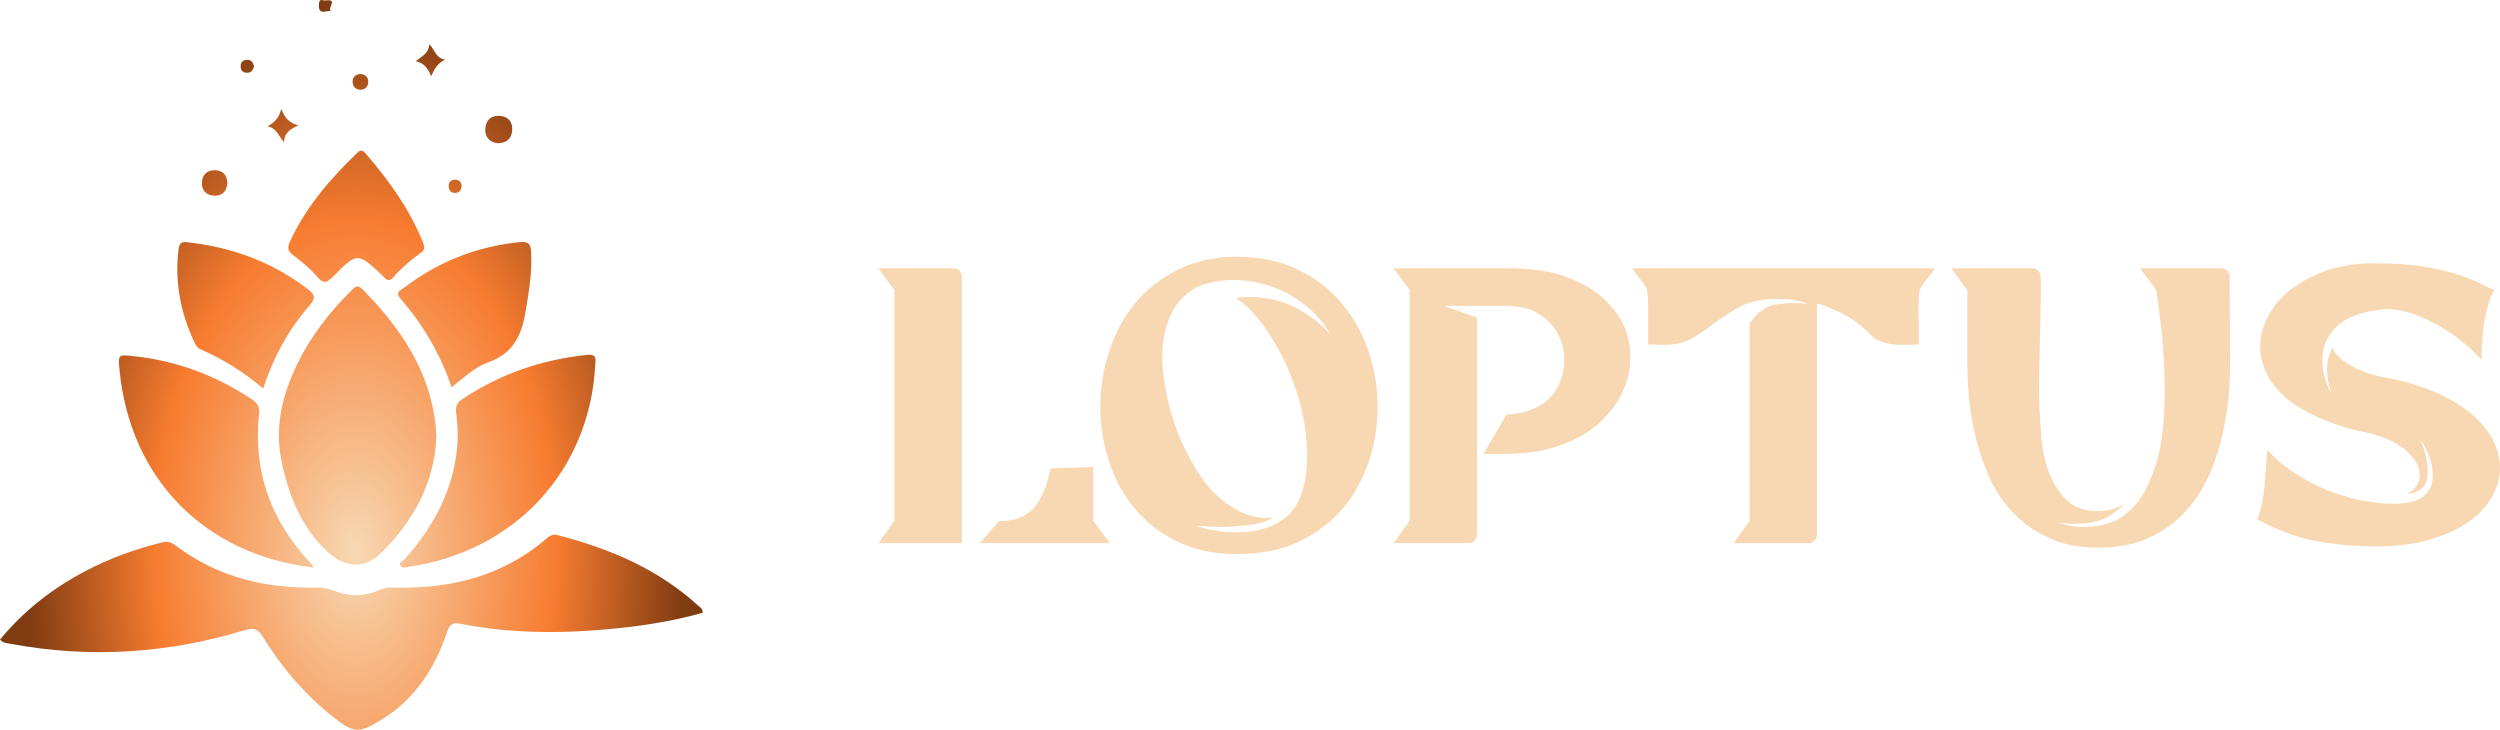
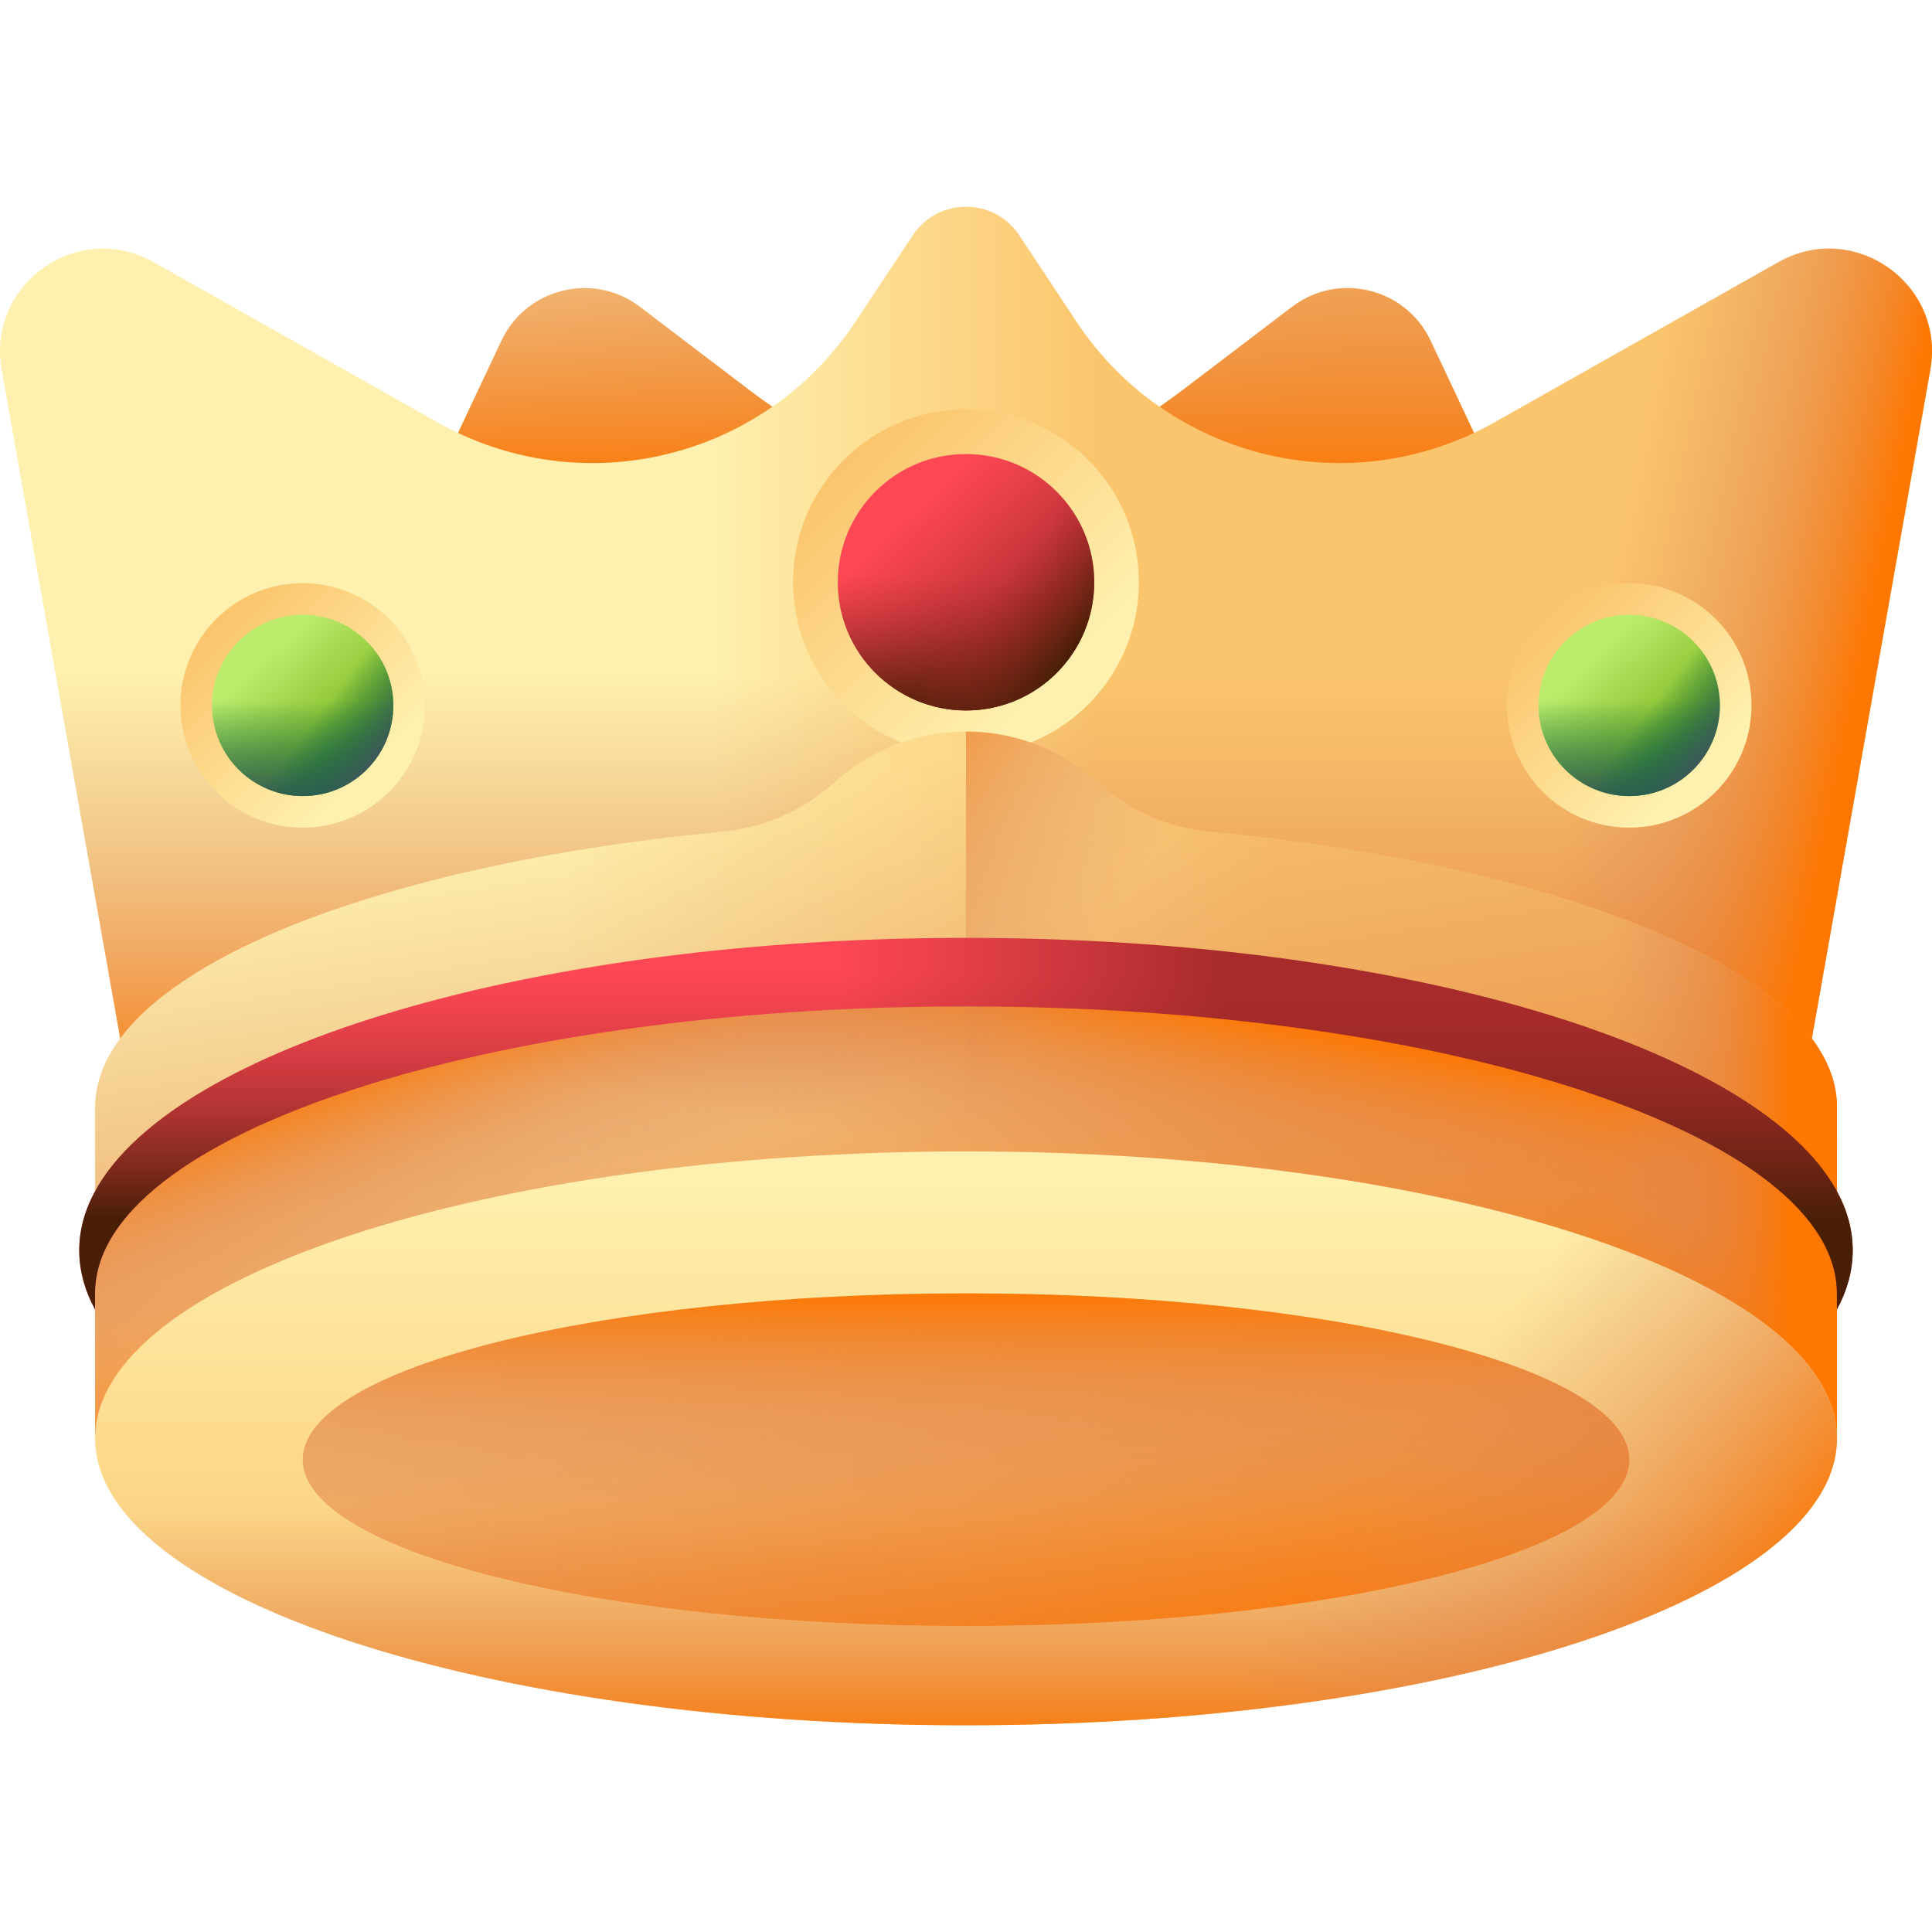
- <svg xmlns="http://www.w3.org/2000/svg" width="185" height="54" viewBox="0 0 185 54" fill="none">
-   <path d="M82.124 40.194H72.514L73.912 38.567C74.562 38.567 75.101 38.469 75.528 38.274C75.994 38.069 76.363 37.79 76.635 37.438C76.945 37.008 77.173 36.588 77.319 36.178C77.503 35.689 77.639 35.186 77.727 34.668L80.901 34.551V38.538L82.124 40.194ZM71.174 40.194H65L66.194 38.538V21.492L65 19.85H70.519C70.694 19.85 70.854 19.909 70.999 20.026C71.116 20.173 71.174 20.334 71.174 20.51V40.194Z" fill="#F7D8B3" />
-   <path d="M91.531 41C89.812 41 88.342 40.692 87.119 40.077C85.828 39.441 84.774 38.621 83.959 37.614C83.114 36.608 82.478 35.435 82.051 34.097C81.634 32.826 81.425 31.488 81.425 30.081C81.425 28.664 81.644 27.301 82.081 25.991C82.498 24.682 83.134 23.505 83.988 22.459C84.832 21.423 85.886 20.593 87.148 19.967C88.429 19.323 89.89 19 91.531 19C93.249 19 94.763 19.323 96.074 19.967C97.404 20.622 98.486 21.462 99.321 22.488C100.195 23.553 100.85 24.731 101.287 26.021C101.724 27.33 101.942 28.693 101.942 30.11C101.942 31.497 101.733 32.826 101.316 34.097C100.85 35.455 100.204 36.627 99.379 37.614C98.554 38.591 97.472 39.412 96.132 40.077C94.851 40.692 93.317 41 91.531 41ZM91.472 39.388C93.171 39.388 94.472 38.948 95.375 38.069C96.278 37.189 96.729 35.694 96.729 33.584C96.729 32.606 96.588 31.488 96.307 30.227C96.025 29.104 95.637 27.994 95.142 26.9C94.627 25.825 94.06 24.863 93.438 24.013C92.836 23.182 92.181 22.532 91.472 22.063C91.841 22.005 92.181 21.975 92.492 21.975C93.676 21.975 94.797 22.234 95.856 22.752C96.865 23.27 97.739 23.949 98.477 24.79C98.088 24.115 97.642 23.539 97.137 23.06C96.671 22.61 96.084 22.18 95.375 21.77C94.715 21.418 94.05 21.155 93.38 20.979C92.662 20.803 91.958 20.715 91.269 20.715C90.579 20.715 89.924 20.803 89.303 20.979C88.653 21.164 88.094 21.477 87.628 21.917C87.114 22.376 86.725 22.977 86.463 23.72C86.162 24.491 86.012 25.43 86.012 26.534C86.012 27.1 86.094 27.872 86.26 28.849C86.386 29.582 86.614 30.442 86.944 31.429C87.235 32.299 87.614 33.149 88.08 33.979C88.575 34.888 89.08 35.631 89.594 36.207C90.138 36.803 90.783 37.311 91.531 37.731C92.22 38.132 92.977 38.332 93.802 38.332L94.254 38.303C93.749 38.577 93.152 38.758 92.463 38.845C91.638 38.943 90.948 38.992 90.395 38.992C90.036 38.992 89.778 38.982 89.623 38.963C89.322 38.963 89.123 38.953 89.026 38.933C88.745 38.933 88.555 38.924 88.458 38.904C89.458 39.227 90.463 39.388 91.472 39.388Z" fill="#F7D8B3" />
-   <path d="M108.611 40.194H103.122L104.316 38.538V21.462L103.122 19.85H111.494C113.106 19.85 114.47 20.026 115.586 20.378C116.79 20.798 117.736 21.301 118.426 21.887C119.163 22.513 119.726 23.211 120.115 23.983C120.474 24.775 120.653 25.596 120.653 26.446C120.653 27.315 120.454 28.175 120.056 29.025C119.678 29.856 119.091 30.628 118.295 31.341C117.537 32.015 116.586 32.553 115.44 32.953C114.314 33.373 112.999 33.584 111.494 33.584H109.776L111.494 30.652C112.184 30.652 112.81 30.53 113.373 30.286C113.916 30.081 114.368 29.783 114.727 29.392C115.076 29.011 115.334 28.59 115.499 28.131C115.673 27.652 115.761 27.159 115.761 26.651C115.761 26.162 115.673 25.674 115.499 25.185C115.334 24.726 115.067 24.296 114.698 23.895C114.348 23.514 113.907 23.202 113.373 22.957C112.81 22.742 112.184 22.635 111.494 22.635H106.849L109.296 23.5V39.505C109.296 39.71 109.237 39.871 109.121 39.989C108.985 40.126 108.815 40.194 108.611 40.194Z" fill="#F7D8B3" />
-   <path d="M133.802 40.194H128.284L129.478 38.538V23.925C129.672 23.651 129.832 23.451 129.958 23.324C130.084 23.197 130.283 23.035 130.555 22.84C130.73 22.713 130.977 22.615 131.298 22.547C131.375 22.537 131.492 22.523 131.647 22.503C131.812 22.483 131.934 22.469 132.011 22.459C132.147 22.439 132.366 22.43 132.667 22.43H133.118C133.196 22.449 133.302 22.459 133.438 22.459C133.584 22.459 133.686 22.469 133.744 22.488C133.618 22.41 133.351 22.327 132.943 22.239C132.594 22.161 132.152 22.122 131.618 22.122C130.492 22.122 129.58 22.293 128.881 22.635C128.153 23.026 127.526 23.417 127.002 23.808C126.478 24.228 125.91 24.619 125.299 24.98C124.735 25.342 124.003 25.522 123.1 25.522L121.964 25.493V23.031C121.964 22.405 121.954 22.005 121.935 21.829C121.896 21.526 121.847 21.326 121.789 21.228C121.682 21.052 121.561 20.881 121.425 20.715C121.153 20.383 120.935 20.094 120.77 19.85H143.194C143.029 20.094 142.811 20.383 142.539 20.715C142.403 20.881 142.282 21.052 142.175 21.228C142.088 21.365 142.029 21.565 142 21.829C141.981 22.005 141.971 22.405 141.971 23.031L142 25.493L140.865 25.522C140.321 25.522 139.904 25.478 139.612 25.39C139.321 25.332 139.074 25.244 138.87 25.127C138.666 25.009 138.486 24.858 138.331 24.672C138.069 24.408 137.85 24.208 137.676 24.071C137.326 23.798 136.977 23.558 136.627 23.353C135.996 23.031 135.423 22.772 134.909 22.576C134.88 22.567 134.841 22.557 134.792 22.547C134.744 22.537 134.71 22.527 134.691 22.518C134.632 22.498 134.555 22.488 134.458 22.488V39.505C134.458 39.71 134.399 39.871 134.283 39.989C134.176 40.126 134.016 40.194 133.802 40.194Z" fill="#F7D8B3" />
-   <path d="M155.266 40.531C153.761 40.531 152.48 40.257 151.422 39.71C150.383 39.212 149.49 38.542 148.742 37.702C148.024 36.891 147.456 35.963 147.039 34.917C146.611 33.872 146.296 32.861 146.092 31.883C145.859 30.76 145.718 29.817 145.67 29.055C145.612 28.195 145.582 27.506 145.582 26.988V21.462L144.388 19.85H150.388C150.533 19.85 150.679 19.909 150.825 20.026C150.951 20.153 151.014 20.314 151.014 20.51V21.741C151.014 22.454 150.994 23.593 150.956 25.156C150.907 27.11 150.883 28.273 150.883 28.644C150.883 29.602 150.936 30.76 151.043 32.118C151.13 33.261 151.339 34.243 151.669 35.064C151.999 35.895 152.446 36.564 153.009 37.072C153.562 37.57 154.314 37.819 155.266 37.819C156.013 37.819 156.654 37.639 157.188 37.277C156.945 37.59 156.528 37.922 155.936 38.274C155.363 38.596 154.494 38.758 153.329 38.758L152.266 38.699C152.441 38.738 152.698 38.797 153.038 38.875C153.358 38.953 153.785 38.992 154.319 38.992C154.931 38.992 155.576 38.875 156.256 38.64C156.906 38.416 157.542 37.932 158.163 37.189C158.746 36.447 159.231 35.416 159.62 34.097C159.998 32.797 160.187 31.028 160.187 28.791C160.187 27.911 160.139 26.788 160.042 25.42C159.984 24.638 159.823 23.319 159.561 21.462L158.367 19.85H164.367C164.522 19.85 164.672 19.909 164.818 20.026C164.934 20.143 164.993 20.305 164.993 20.51L165.022 27.076C165.022 27.594 164.993 28.283 164.934 29.143C164.886 29.875 164.745 30.809 164.512 31.942C164.308 32.919 163.993 33.931 163.566 34.976C163.1 36.031 162.522 36.95 161.833 37.731C161.085 38.572 160.192 39.241 159.154 39.739C158.047 40.267 156.751 40.531 155.266 40.531Z" fill="#F7D8B3" />
-   <path d="M175.957 40.428C174.569 40.428 173.448 40.36 172.594 40.223C171.662 40.106 170.846 39.945 170.147 39.739C169.439 39.525 168.851 39.305 168.386 39.08C167.997 38.924 167.551 38.714 167.046 38.45C167.143 38.225 167.24 37.898 167.337 37.468C167.424 37.077 167.497 36.637 167.556 36.149C167.565 36.012 167.585 35.782 167.614 35.46C167.643 35.137 167.662 34.883 167.672 34.697C167.682 34.531 167.701 34.292 167.73 33.979C167.759 33.667 167.779 33.437 167.788 33.291C168.439 34.033 169.235 34.683 170.177 35.24C171.108 35.797 171.963 36.207 172.739 36.471C173.613 36.774 174.419 36.984 175.157 37.101C175.933 37.218 176.588 37.277 177.122 37.277C177.676 37.277 178.151 37.218 178.549 37.101C178.918 37.013 179.209 36.862 179.423 36.647C179.675 36.393 179.836 36.163 179.904 35.958C179.981 35.753 180.02 35.504 180.02 35.211C180.02 34.908 179.991 34.61 179.933 34.316C179.836 34.023 179.743 33.76 179.656 33.525C179.607 33.408 179.51 33.198 179.365 32.895C179.297 32.768 179.214 32.66 179.117 32.572C179.311 33.032 179.452 33.462 179.539 33.862C179.617 34.214 179.656 34.546 179.656 34.859C179.656 35.513 179.496 35.953 179.175 36.178C178.855 36.403 178.501 36.53 178.112 36.559C178.743 36.217 179.059 35.758 179.059 35.181C179.059 34.839 178.962 34.507 178.768 34.184C178.574 33.872 178.307 33.564 177.967 33.261C177.491 32.919 177.074 32.67 176.715 32.514C176.103 32.269 175.564 32.098 175.098 32.001C173.827 31.756 172.642 31.385 171.545 30.887C170.458 30.388 169.643 29.89 169.099 29.392C168.449 28.796 167.983 28.195 167.701 27.589C167.4 26.934 167.25 26.294 167.25 25.669C167.25 24.868 167.458 24.096 167.876 23.353C168.264 22.601 168.832 21.941 169.58 21.374C170.298 20.827 171.181 20.368 172.23 19.997C173.298 19.655 174.443 19.484 175.666 19.484C177.035 19.484 178.166 19.552 179.059 19.689C180.107 19.855 180.923 20.026 181.505 20.202C182.078 20.378 182.656 20.588 183.238 20.832C183.908 21.164 184.354 21.374 184.578 21.462C184.452 21.638 184.325 21.927 184.199 22.327C184.073 22.708 183.971 23.099 183.893 23.5C183.806 23.959 183.748 24.423 183.719 24.892C183.66 25.4 183.631 25.879 183.631 26.328V26.622C183.126 26.074 182.588 25.576 182.015 25.127C181.442 24.687 180.835 24.296 180.195 23.954C179.564 23.612 178.947 23.343 178.345 23.148C177.685 22.962 177.088 22.869 176.554 22.869C174.894 23.016 173.691 23.436 172.943 24.13C172.215 24.804 171.851 25.664 171.851 26.709C171.851 27.482 172.079 28.302 172.535 29.172C172.4 28.703 172.317 28.395 172.288 28.248C172.23 27.955 172.201 27.643 172.201 27.311C172.201 26.773 172.332 26.245 172.594 25.727C172.807 26.206 173.244 26.636 173.904 27.017C174.603 27.438 175.477 27.745 176.525 27.941C177.865 28.185 179.127 28.556 180.311 29.055C181.408 29.563 182.287 30.105 182.947 30.681C183.646 31.297 184.16 31.927 184.49 32.572C184.83 33.276 185 33.955 185 34.61C185 35.362 184.801 36.085 184.403 36.779C184.005 37.473 183.418 38.093 182.641 38.64C181.923 39.148 180.981 39.578 179.816 39.93C178.7 40.262 177.414 40.428 175.957 40.428Z" fill="#F7D8B3" />
-   <path fill-rule="evenodd" clip-rule="evenodd" d="M24.549 0.839C24.538 0.835 24.528 0.831 24.518 0.828C24.527 0.832 24.538 0.836 24.549 0.839ZM24.145 0.842C24.274 0.82 24.407 0.796 24.518 0.828C24.361 0.764 24.427 0.596 24.493 0.43C24.588 0.191 24.681 -0.046 24.1 0.033C24.037 0.042 23.972 0.029 23.911 0.017L23.911 0.017C23.753 -0.015 23.618 -0.042 23.599 0.341C23.573 0.942 23.851 0.893 24.145 0.842ZM32.946 4.409C32.413 4.658 32.153 5.051 31.912 5.647C31.659 5.045 31.379 4.658 30.762 4.527C30.855 4.452 30.95 4.384 31.043 4.317C31.411 4.053 31.743 3.814 31.769 3.27C31.91 3.418 32.012 3.583 32.11 3.74C32.31 4.064 32.492 4.356 32.946 4.409ZM36.815 10.599C36.217 10.514 35.886 10.147 35.912 9.538C35.938 8.922 36.321 8.542 36.932 8.569C37.569 8.595 37.959 8.994 37.901 9.676C37.842 10.298 37.452 10.593 36.815 10.599ZM31.1 18.738C31.266 18.621 31.439 18.5 31.384 18.218C31.375 18.19 31.366 18.156 31.357 18.119C31.346 18.076 31.333 18.03 31.32 17.988C30.318 15.479 28.771 13.338 27.022 11.32C26.795 11.058 26.632 11.117 26.418 11.326C24.409 13.265 22.602 15.355 21.432 17.942C21.25 18.335 21.302 18.584 21.672 18.866C22.303 19.344 22.94 19.855 23.453 20.464C23.922 21.021 24.169 20.962 24.643 20.477C26.43 18.651 26.45 18.669 28.281 20.37L28.284 20.373C28.299 20.388 28.314 20.403 28.33 20.418C28.359 20.446 28.388 20.473 28.414 20.504C28.667 20.811 28.869 20.805 29.142 20.484C29.701 19.829 30.364 19.272 31.066 18.761L31.1 18.738ZM33.414 28.659C32.576 26.156 31.282 23.995 29.611 22.069C29.279 21.686 29.538 21.525 29.763 21.385L29.763 21.385C29.812 21.355 29.858 21.326 29.897 21.296C32.199 19.54 34.779 18.44 37.633 18.021C39.33 17.772 39.33 17.798 39.31 19.547C39.299 20.604 39.127 21.636 38.954 22.67L38.953 22.673C38.927 22.829 38.901 22.986 38.875 23.143C38.595 24.853 37.919 26.183 36.132 26.811C35.353 27.085 34.684 27.631 33.987 28.199C33.799 28.352 33.609 28.507 33.414 28.659ZM14.849 25.855C16.494 26.569 18.002 27.512 19.477 28.744C20.251 26.372 21.382 24.355 22.916 22.593C23.417 22.023 23.267 21.774 22.767 21.387C20.121 19.357 17.124 18.289 13.848 17.922C13.406 17.876 13.263 18.02 13.211 18.453C12.912 20.896 13.373 23.195 14.42 25.396C14.517 25.586 14.628 25.756 14.849 25.855ZM32.288 32.347C32.152 35.707 30.617 38.517 28.251 40.875C26.997 42.126 25.553 42.054 24.214 40.81C22.283 39.008 21.36 36.663 20.834 34.128C20.301 31.547 20.912 29.143 22.043 26.844C23.024 24.853 24.37 23.124 25.937 21.565L25.965 21.536L26.008 21.491C26.234 21.255 26.451 21.028 26.834 21.414C29.616 24.25 31.801 27.408 32.243 31.515C32.259 31.669 32.265 31.822 32.272 31.996C32.276 32.104 32.281 32.219 32.288 32.347ZM52 45.342C49.985 45.919 47.898 46.26 45.811 46.482C41.878 46.895 37.952 46.928 34.051 46.155C33.46 46.037 33.252 46.26 33.076 46.79C32.185 49.45 30.723 51.69 28.311 53.203C26.543 54.31 26.192 54.284 24.586 53C22.538 51.369 20.848 49.404 19.483 47.17C19.125 46.58 18.839 46.41 18.111 46.633C12.423 48.362 6.644 48.736 0.793 47.642C0.743 47.632 0.692 47.624 0.641 47.617C0.42 47.584 0.195 47.55 0 47.327C2.087 44.805 4.661 42.958 7.625 41.628C9.03 40.999 10.486 40.515 11.981 40.141C12.397 40.037 12.664 40.115 12.982 40.358C16.064 42.696 19.587 43.548 23.377 43.482C23.852 43.475 24.28 43.521 24.716 43.711C25.821 44.176 26.939 44.157 28.032 43.679C28.357 43.541 28.662 43.469 29.007 43.482C33.265 43.606 37.185 42.676 40.5 39.807C40.721 39.617 40.923 39.519 41.241 39.598C45.103 40.587 48.698 42.1 51.694 44.845L51.726 44.868C51.851 44.96 52 45.071 52 45.342ZM30.131 41.962C38.1 40.849 43.698 34.803 44.055 26.87C44.12 26.471 44.042 26.202 43.483 26.255C40.122 26.602 37.015 27.663 34.187 29.549C33.791 29.811 33.706 30.106 33.758 30.552C33.843 31.318 33.907 32.091 33.849 32.87C33.596 36.205 32.107 38.956 29.936 41.393C29.902 41.432 29.85 41.464 29.798 41.497C29.668 41.577 29.534 41.661 29.649 41.871C29.74 42.037 29.879 42.01 30.03 41.98C30.063 41.974 30.097 41.967 30.131 41.962ZM23.189 41.995C15.147 41.052 9.648 35.445 8.848 27.421L8.846 27.398C8.79 26.815 8.761 26.521 8.894 26.39C9.029 26.257 9.33 26.291 9.937 26.361L9.979 26.366C13.119 26.713 15.999 27.794 18.632 29.549C19.028 29.818 19.23 30.08 19.171 30.598C18.703 34.934 20.081 38.628 23.072 41.753C23.101 41.774 23.114 41.808 23.137 41.869C23.15 41.902 23.166 41.944 23.189 41.995ZM15.893 14.483C16.478 14.49 16.777 14.136 16.829 13.534C16.797 12.977 16.511 12.617 15.926 12.597C15.334 12.577 14.977 12.918 14.944 13.481C14.905 14.097 15.276 14.47 15.893 14.483ZM20.815 8.051C20.646 8.784 20.269 9.073 19.801 9.348C20.266 9.432 20.484 9.761 20.739 10.145L20.739 10.145L20.739 10.145L20.739 10.145L20.739 10.145C20.822 10.271 20.909 10.403 21.01 10.533C21.042 9.826 21.471 9.557 22.083 9.282C21.393 9.079 21.068 8.745 20.815 8.051ZM26.66 5.477C27.017 5.496 27.251 5.699 27.251 6.046C27.251 6.381 27.043 6.643 26.686 6.643C26.335 6.643 26.101 6.42 26.094 6.066C26.088 5.712 26.296 5.503 26.66 5.477ZM18.795 4.887C18.73 5.208 18.58 5.405 18.242 5.385C17.95 5.366 17.807 5.176 17.807 4.907C17.807 4.639 17.943 4.449 18.242 4.429C18.593 4.403 18.723 4.619 18.795 4.887ZM33.706 14.274C33.973 14.26 34.142 14.09 34.155 13.73C34.136 13.468 33.953 13.284 33.641 13.297C33.375 13.311 33.193 13.468 33.199 13.769C33.206 14.103 33.388 14.293 33.706 14.274Z" fill="url(#paint0_radial_196_7752)" />
+ <svg xmlns="http://www.w3.org/2000/svg" width="44" height="44" viewBox="0 0 44 44" fill="none">
+   <path d="M39.522 22.495L32.581 7.759C32.014 6.558 30.485 6.183 29.427 6.987L27.181 8.696C26.701 9.061 24.351 10.937 22 10.937C19.65 10.937 17.299 9.061 16.819 8.696L14.573 6.987C13.516 6.183 11.986 6.558 11.42 7.759L4.479 22.495H39.522V22.495Z" fill="url(#paint0_linear_196_9186)" />
+   <path d="M39.522 22.495L32.581 7.759C32.014 6.558 30.485 6.183 29.427 6.987L27.181 8.696C26.701 9.061 24.351 10.937 22 10.937C19.65 10.937 17.299 9.061 16.819 8.696L14.573 6.987C13.516 6.183 11.986 6.558 11.42 7.759L4.479 22.495H39.522V22.495Z" fill="url(#paint1_linear_196_9186)" />
+   <path d="M41.131 24.392L43.962 8.421C44.308 6.47 42.227 4.996 40.502 5.97L34.036 9.618C30.754 11.47 26.6 10.471 24.518 7.329L23.214 5.36C22.638 4.491 21.362 4.491 20.786 5.36L19.481 7.329C17.4 10.471 13.245 11.47 9.964 9.618L3.498 5.97C1.773 4.996 -0.308 6.47 0.038 8.421L2.869 24.392H41.131Z" fill="url(#paint2_linear_196_9186)" />
+   <path d="M31.582 10.463C30.865 10.572 30.14 10.57 29.433 10.463H14.568C13.86 10.57 13.136 10.572 12.418 10.463H0.4L2.869 24.392H41.132L43.6 10.463H31.582Z" fill="url(#paint3_linear_196_9186)" />
+   <path d="M41.131 24.392L43.962 8.421C44.308 6.47 42.227 4.996 40.502 5.97L34.036 9.618C30.755 11.47 26.6 10.47 24.519 7.329L23.214 5.36C22.926 4.926 22.463 4.708 22 4.708V24.392H41.131V24.392Z" fill="url(#paint4_linear_196_9186)" />
+   <path d="M22 17.197C24.174 17.197 25.937 15.435 25.937 13.26C25.937 11.085 24.174 9.323 22 9.323C19.825 9.323 18.062 11.085 18.062 13.26C18.062 15.435 19.825 17.197 22 17.197Z" fill="url(#paint5_linear_196_9186)" />
+   <path d="M22 16.18C23.613 16.18 24.92 14.873 24.92 13.26C24.92 11.647 23.613 10.34 22 10.34C20.387 10.34 19.08 11.647 19.08 13.26C19.08 14.873 20.387 16.18 22 16.18Z" fill="url(#paint6_linear_196_9186)" />
+   <path d="M19.08 13.26C19.08 14.873 20.387 16.18 22 16.18C23.613 16.18 24.92 14.873 24.92 13.26C24.92 12.911 24.859 12.576 24.746 12.266H19.254C19.142 12.576 19.08 12.911 19.08 13.26Z" fill="url(#paint7_linear_196_9186)" />
+   <path d="M19.936 15.325C21.076 16.466 22.925 16.466 24.065 15.325C25.206 14.185 25.206 12.336 24.065 11.195C23.819 10.948 23.538 10.755 23.239 10.615L19.355 14.499C19.495 14.798 19.689 15.078 19.936 15.325Z" fill="url(#paint8_linear_196_9186)" />
+   <path d="M6.893 18.849C8.431 18.849 9.678 17.603 9.678 16.065C9.678 14.528 8.431 13.281 6.893 13.281C5.356 13.281 4.109 14.528 4.109 16.065C4.109 17.603 5.356 18.849 6.893 18.849Z" fill="url(#paint9_linear_196_9186)" />
+   <path d="M6.893 18.13C8.033 18.13 8.958 17.206 8.958 16.065C8.958 14.925 8.033 14.001 6.893 14.001C5.753 14.001 4.828 14.925 4.828 16.065C4.828 17.206 5.753 18.13 6.893 18.13Z" fill="url(#paint10_linear_196_9186)" />
+   <path d="M4.828 16.065C4.828 17.206 5.753 18.13 6.893 18.13C8.033 18.13 8.958 17.206 8.958 16.065C8.958 15.818 8.914 15.581 8.835 15.362H4.951C4.872 15.581 4.828 15.818 4.828 16.065Z" fill="url(#paint11_linear_196_9186)" />
+   <path d="M5.434 17.525C6.24 18.332 7.548 18.332 8.354 17.525C9.16 16.719 9.16 15.411 8.354 14.605C8.179 14.431 7.981 14.294 7.77 14.195L5.023 16.941C5.123 17.152 5.259 17.351 5.434 17.525Z" fill="url(#paint12_linear_196_9186)" />
+   <path d="M37.104 18.849C38.642 18.849 39.889 17.603 39.889 16.065C39.889 14.528 38.642 13.281 37.104 13.281C35.567 13.281 34.32 14.528 34.32 16.065C34.32 17.603 35.567 18.849 37.104 18.849Z" fill="url(#paint13_linear_196_9186)" />
+   <path d="M37.104 18.13C38.244 18.13 39.169 17.206 39.169 16.065C39.169 14.925 38.244 14.001 37.104 14.001C35.964 14.001 35.039 14.925 35.039 16.065C35.039 17.206 35.964 18.13 37.104 18.13Z" fill="url(#paint14_linear_196_9186)" />
+   <path d="M35.039 16.065C35.039 17.206 35.964 18.13 37.104 18.13C38.244 18.13 39.169 17.206 39.169 16.065C39.169 15.818 39.125 15.581 39.046 15.362H35.162C35.083 15.581 35.039 15.818 35.039 16.065Z" fill="url(#paint15_linear_196_9186)" />
+   <path d="M35.645 17.525C36.451 18.332 37.758 18.332 38.565 17.525C39.371 16.719 39.371 15.411 38.565 14.605C38.39 14.431 38.192 14.294 37.981 14.195L35.234 16.941C35.334 17.152 35.47 17.351 35.645 17.525Z" fill="url(#paint16_linear_196_9186)" />
+   <path d="M24.987 17.809C23.291 16.277 20.711 16.277 19.015 17.809C18.309 18.447 17.418 18.846 16.471 18.937C8.207 19.726 2.166 22.237 2.166 25.214V32.757H41.836V25.214C41.836 22.237 35.794 19.726 27.531 18.937C26.584 18.846 25.693 18.447 24.987 17.809Z" fill="url(#paint17_linear_196_9186)" />
+   <path d="M24.987 17.809C23.291 16.277 20.711 16.277 19.015 17.809C18.309 18.447 17.418 18.846 16.471 18.937C8.207 19.726 2.166 22.237 2.166 25.214V32.757H41.836V25.214C41.836 22.237 35.794 19.726 27.531 18.937C26.584 18.846 25.693 18.447 24.987 17.809Z" fill="url(#paint18_linear_196_9186)" />
+   <path d="M41.835 28.426V32.757H2.166V28.426C2.166 24.816 11.046 21.89 22.001 21.89C32.955 21.89 41.835 24.816 41.835 28.426Z" fill="url(#paint19_linear_196_9186)" />
+   <path d="M41.835 28.426V32.757H2.166V28.426C2.166 24.816 11.046 21.89 22.001 21.89C32.955 21.89 41.835 24.816 41.835 28.426Z" fill="url(#paint20_linear_196_9186)" />
+   <path d="M41.835 32.757V25.214C41.835 22.237 35.793 19.726 27.53 18.937C26.583 18.846 25.692 18.447 24.986 17.809C24.138 17.043 23.069 16.66 22 16.66V32.757H41.835Z" fill="url(#paint21_linear_196_9186)" />
+   <path d="M41.835 32.757V25.214C41.835 22.237 35.793 19.726 27.53 18.937C26.583 18.846 25.692 18.447 24.986 17.809C24.138 17.043 23.069 16.66 22 16.66V32.757H41.835Z" fill="url(#paint22_linear_196_9186)" />
+   <path d="M22.001 39.292C32.955 39.292 41.836 36.366 41.836 32.757C41.836 29.148 32.955 26.222 22.001 26.222C11.046 26.222 2.166 29.148 2.166 32.757C2.166 36.366 11.046 39.292 22.001 39.292Z" fill="url(#paint23_linear_196_9186)" />
+   <path d="M2.166 32.757C2.166 31.457 3.318 30.245 5.305 29.227H38.697C40.683 30.245 41.836 31.457 41.836 32.757C41.836 36.366 32.955 39.292 22.001 39.292C11.046 39.292 2.166 36.366 2.166 32.757Z" fill="url(#paint24_linear_196_9186)" />
+   <path d="M22 37.03C30.343 37.03 37.106 35.335 37.106 33.243C37.106 31.152 30.343 29.456 22 29.456C13.658 29.456 6.895 31.152 6.895 33.243C6.895 35.335 13.658 37.03 22 37.03Z" fill="url(#paint25_linear_196_9186)" />
+   <path d="M22 37.03C30.343 37.03 37.106 35.335 37.106 33.243C37.106 31.152 30.343 29.456 22 29.456C13.658 29.456 6.895 31.152 6.895 33.243C6.895 35.335 13.658 37.03 22 37.03Z" fill="url(#paint26_linear_196_9186)" />
+   <path d="M23.141 26.233C33.565 26.428 41.836 29.274 41.836 32.757C41.836 36.24 33.565 39.087 23.141 39.282V26.233Z" fill="url(#paint27_linear_196_9186)" />
+   <path d="M41.834 29.821V29.455C41.834 25.847 32.954 22.92 21.999 22.92C11.045 22.92 2.165 25.847 2.165 29.455V29.821C1.928 29.385 1.805 28.935 1.805 28.475C1.805 28.016 1.928 27.565 2.165 27.13C3.95 23.843 12.152 21.359 21.999 21.359C31.847 21.359 40.049 23.843 41.834 27.13C42.071 27.565 42.194 28.016 42.194 28.475C42.194 28.935 42.071 29.385 41.834 29.821Z" fill="url(#paint28_linear_196_9186)" />
+   <path d="M41.834 29.821V29.455C41.834 25.847 32.954 22.92 21.999 22.92C11.045 22.92 2.165 25.847 2.165 29.455V29.821C1.928 29.385 1.805 28.935 1.805 28.475C1.805 28.016 1.928 27.565 2.165 27.13C3.95 23.843 12.152 21.359 21.999 21.359C31.847 21.359 40.049 23.843 41.834 27.13C42.071 27.565 42.194 28.016 42.194 28.475C42.194 28.935 42.071 29.385 41.834 29.821Z" fill="url(#paint29_linear_196_9186)" />
  <defs>
-     <radialGradient id="paint0_radial_196_7752" cx="0" cy="0" r="1" gradientUnits="userSpaceOnUse" gradientTransform="translate(26.3054 40.8188) scale(31.0117 51.6595)">
-       <stop stop-color="#F7D8B3" />
-       <stop offset="0.477" stop-color="#F77C30" />
-       <stop offset="0.784" stop-color="#803B11" />
-     </radialGradient>
+     <linearGradient id="paint0_linear_196_9186" x1="9.858" y1="10.62" x2="25.689" y2="18.384" gradientUnits="userSpaceOnUse">
+       <stop stop-color="#FEF0AE" />
+       <stop offset="1" stop-color="#FBC56D" />
+     </linearGradient>
+     <linearGradient id="paint1_linear_196_9186" x1="22" y1="0.787" x2="22" y2="11.291" gradientUnits="userSpaceOnUse">
+       <stop stop-color="#DC8758" stop-opacity="0" />
+       <stop offset="0.215" stop-color="#DD8654" stop-opacity="0.215" />
+       <stop offset="0.429" stop-color="#E28448" stop-opacity="0.429" />
+       <stop offset="0.642" stop-color="#EA8034" stop-opacity="0.642" />
+       <stop offset="0.854" stop-color="#F47B18" stop-opacity="0.854" />
+       <stop offset="1" stop-color="#FE7701" />
+     </linearGradient>
+     <linearGradient id="paint2_linear_196_9186" x1="16.227" y1="14.55" x2="25.019" y2="14.55" gradientUnits="userSpaceOnUse">
+       <stop stop-color="#FEF0AE" />
+       <stop offset="1" stop-color="#FBC56D" />
+     </linearGradient>
+     <linearGradient id="paint3_linear_196_9186" x1="22" y1="15.388" x2="22" y2="25.434" gradientUnits="userSpaceOnUse">
+       <stop stop-color="#DC8758" stop-opacity="0" />
+       <stop offset="0.215" stop-color="#DD8654" stop-opacity="0.215" />
+       <stop offset="0.429" stop-color="#E28448" stop-opacity="0.429" />
+       <stop offset="0.642" stop-color="#EA8034" stop-opacity="0.642" />
+       <stop offset="0.854" stop-color="#F47B18" stop-opacity="0.854" />
+       <stop offset="1" stop-color="#FE7701" />
+     </linearGradient>
+     <linearGradient id="paint4_linear_196_9186" x1="36.124" y1="15.864" x2="42.033" y2="17.046" gradientUnits="userSpaceOnUse">
+       <stop stop-color="#DC8758" stop-opacity="0" />
+       <stop offset="0.215" stop-color="#DD8654" stop-opacity="0.215" />
+       <stop offset="0.429" stop-color="#E28448" stop-opacity="0.429" />
+       <stop offset="0.642" stop-color="#EA8034" stop-opacity="0.642" />
+       <stop offset="0.854" stop-color="#F47B18" stop-opacity="0.854" />
+       <stop offset="1" stop-color="#FE7701" />
+     </linearGradient>
+     <linearGradient id="paint5_linear_196_9186" x1="24.056" y1="15.316" x2="19.325" y2="10.585" gradientUnits="userSpaceOnUse">
+       <stop stop-color="#FEF0AE" />
+       <stop offset="1" stop-color="#FBC56D" />
+     </linearGradient>
+     <linearGradient id="paint6_linear_196_9186" x1="20.67" y1="11.814" x2="23.23" y2="14.597" gradientUnits="userSpaceOnUse">
+       <stop stop-color="#FD4755" />
+       <stop offset="0.336" stop-color="#E43F48" />
+       <stop offset="1" stop-color="#A72B2B" />
+     </linearGradient>
+     <linearGradient id="paint7_linear_196_9186" x1="22" y1="13.103" x2="22" y2="16.306" gradientUnits="userSpaceOnUse">
+       <stop stop-color="#A72B2B" stop-opacity="0" />
+       <stop offset="1" stop-color="#481F05" />
+     </linearGradient>
+     <linearGradient id="paint8_linear_196_9186" x1="22.456" y1="13.614" x2="24.286" y2="15.037" gradientUnits="userSpaceOnUse">
+       <stop stop-color="#A72B2B" stop-opacity="0" />
+       <stop offset="1" stop-color="#481F05" />
+     </linearGradient>
+     <linearGradient id="paint9_linear_196_9186" x1="8.347" y1="17.519" x2="5.002" y2="14.174" gradientUnits="userSpaceOnUse">
+       <stop stop-color="#FEF0AE" />
+       <stop offset="1" stop-color="#FBC56D" />
+     </linearGradient>
+     <linearGradient id="paint10_linear_196_9186" x1="5.953" y1="15.043" x2="7.763" y2="17.011" gradientUnits="userSpaceOnUse">
+       <stop stop-color="#BBEC6C" />
+       <stop offset="1" stop-color="#81B823" />
+     </linearGradient>
+     <linearGradient id="paint11_linear_196_9186" x1="6.893" y1="15.954" x2="6.893" y2="18.219" gradientUnits="userSpaceOnUse">
+       <stop stop-color="#026841" stop-opacity="0" />
+       <stop offset="0.239" stop-color="#0A6644" stop-opacity="0.239" />
+       <stop offset="0.611" stop-color="#20604D" stop-opacity="0.611" />
+       <stop offset="1" stop-color="#3E5959" />
+     </linearGradient>
+     <linearGradient id="paint12_linear_196_9186" x1="7.216" y1="16.316" x2="8.51" y2="17.321" gradientUnits="userSpaceOnUse">
+       <stop stop-color="#026841" stop-opacity="0" />
+       <stop offset="0.239" stop-color="#0A6644" stop-opacity="0.239" />
+       <stop offset="0.611" stop-color="#20604D" stop-opacity="0.611" />
+       <stop offset="1" stop-color="#3E5959" />
+     </linearGradient>
+     <linearGradient id="paint13_linear_196_9186" x1="38.558" y1="17.519" x2="35.213" y2="14.174" gradientUnits="userSpaceOnUse">
+       <stop stop-color="#FEF0AE" />
+       <stop offset="1" stop-color="#FBC56D" />
+     </linearGradient>
+     <linearGradient id="paint14_linear_196_9186" x1="36.163" y1="15.043" x2="37.974" y2="17.011" gradientUnits="userSpaceOnUse">
+       <stop stop-color="#BBEC6C" />
+       <stop offset="1" stop-color="#81B823" />
+     </linearGradient>
+     <linearGradient id="paint15_linear_196_9186" x1="37.104" y1="15.954" x2="37.104" y2="18.219" gradientUnits="userSpaceOnUse">
+       <stop stop-color="#026841" stop-opacity="0" />
+       <stop offset="0.239" stop-color="#0A6644" stop-opacity="0.239" />
+       <stop offset="0.611" stop-color="#20604D" stop-opacity="0.611" />
+       <stop offset="1" stop-color="#3E5959" />
+     </linearGradient>
+     <linearGradient id="paint16_linear_196_9186" x1="37.427" y1="16.316" x2="38.721" y2="17.321" gradientUnits="userSpaceOnUse">
+       <stop stop-color="#026841" stop-opacity="0" />
+       <stop offset="0.239" stop-color="#0A6644" stop-opacity="0.239" />
+       <stop offset="0.611" stop-color="#20604D" stop-opacity="0.611" />
+       <stop offset="1" stop-color="#3E5959" />
+     </linearGradient>
+     <linearGradient id="paint17_linear_196_9186" x1="12.879" y1="24.709" x2="29.036" y2="24.709" gradientUnits="userSpaceOnUse">
+       <stop stop-color="#FEF0AE" />
+       <stop offset="1" stop-color="#FBC56D" />
+     </linearGradient>
+     <linearGradient id="paint18_linear_196_9186" x1="20.242" y1="17.538" x2="22.605" y2="32.804" gradientUnits="userSpaceOnUse">
+       <stop stop-color="#DC8758" stop-opacity="0" />
+       <stop offset="0.215" stop-color="#DD8654" stop-opacity="0.215" />
+       <stop offset="0.429" stop-color="#E28448" stop-opacity="0.429" />
+       <stop offset="0.642" stop-color="#EA8034" stop-opacity="0.642" />
+       <stop offset="0.854" stop-color="#F47B18" stop-opacity="0.854" />
+       <stop offset="1" stop-color="#FE7701" />
+     </linearGradient>
+     <linearGradient id="paint19_linear_196_9186" x1="22.719" y1="26.54" x2="23.507" y2="22.206" gradientUnits="userSpaceOnUse">
+       <stop stop-color="#DC8758" stop-opacity="0" />
+       <stop offset="0.215" stop-color="#DD8654" stop-opacity="0.215" />
+       <stop offset="0.429" stop-color="#E28448" stop-opacity="0.429" />
+       <stop offset="0.642" stop-color="#EA8034" stop-opacity="0.642" />
+       <stop offset="0.854" stop-color="#F47B18" stop-opacity="0.854" />
+       <stop offset="1" stop-color="#FE7701" />
+     </linearGradient>
+     <linearGradient id="paint20_linear_196_9186" x1="20.031" y1="25.014" x2="18.324" y2="20.352" gradientUnits="userSpaceOnUse">
+       <stop stop-color="#DC8758" stop-opacity="0" />
+       <stop offset="0.215" stop-color="#DD8654" stop-opacity="0.215" />
+       <stop offset="0.429" stop-color="#E28448" stop-opacity="0.429" />
+       <stop offset="0.642" stop-color="#EA8034" stop-opacity="0.642" />
+       <stop offset="0.854" stop-color="#F47B18" stop-opacity="0.854" />
+       <stop offset="1" stop-color="#FE7701" />
+     </linearGradient>
+     <linearGradient id="paint21_linear_196_9186" x1="36.614" y1="24.709" x2="40.792" y2="24.709" gradientUnits="userSpaceOnUse">
+       <stop stop-color="#DC8758" stop-opacity="0" />
+       <stop offset="0.215" stop-color="#DD8654" stop-opacity="0.215" />
+       <stop offset="0.429" stop-color="#E28448" stop-opacity="0.429" />
+       <stop offset="0.642" stop-color="#EA8034" stop-opacity="0.642" />
+       <stop offset="0.854" stop-color="#F47B18" stop-opacity="0.854" />
+       <stop offset="1" stop-color="#FE7701" />
+     </linearGradient>
+     <linearGradient id="paint22_linear_196_9186" x1="24.013" y1="22.841" x2="17.808" y2="18.607" gradientUnits="userSpaceOnUse">
+       <stop stop-color="#DC8758" stop-opacity="0" />
+       <stop offset="0.215" stop-color="#DD8654" stop-opacity="0.215" />
+       <stop offset="0.429" stop-color="#E28448" stop-opacity="0.429" />
+       <stop offset="0.642" stop-color="#EA8034" stop-opacity="0.642" />
+       <stop offset="0.854" stop-color="#F47B18" stop-opacity="0.854" />
+       <stop offset="1" stop-color="#FE7701" />
+     </linearGradient>
+     <linearGradient id="paint23_linear_196_9186" x1="22.001" y1="26.888" x2="22.001" y2="39.043" gradientUnits="userSpaceOnUse">
+       <stop stop-color="#FEF0AE" />
+       <stop offset="1" stop-color="#FBC56D" />
+     </linearGradient>
+     <linearGradient id="paint24_linear_196_9186" x1="22.001" y1="34.324" x2="22.001" y2="39.765" gradientUnits="userSpaceOnUse">
+       <stop stop-color="#DC8758" stop-opacity="0" />
+       <stop offset="0.215" stop-color="#DD8654" stop-opacity="0.215" />
+       <stop offset="0.429" stop-color="#E28448" stop-opacity="0.429" />
+       <stop offset="0.642" stop-color="#EA8034" stop-opacity="0.642" />
+       <stop offset="0.854" stop-color="#F47B18" stop-opacity="0.854" />
+       <stop offset="1" stop-color="#FE7701" />
+     </linearGradient>
+     <linearGradient id="paint25_linear_196_9186" x1="19.627" y1="22.547" x2="23.405" y2="39.573" gradientUnits="userSpaceOnUse">
+       <stop stop-color="#DC8758" stop-opacity="0" />
+       <stop offset="0.215" stop-color="#DD8654" stop-opacity="0.215" />
+       <stop offset="0.429" stop-color="#E28448" stop-opacity="0.429" />
+       <stop offset="0.642" stop-color="#EA8034" stop-opacity="0.642" />
+       <stop offset="0.854" stop-color="#F47B18" stop-opacity="0.854" />
+       <stop offset="1" stop-color="#FE7701" />
+     </linearGradient>
+     <linearGradient id="paint26_linear_196_9186" x1="22" y1="34.806" x2="22" y2="29.399" gradientUnits="userSpaceOnUse">
+       <stop stop-color="#DC8758" stop-opacity="0" />
+       <stop offset="0.215" stop-color="#DD8654" stop-opacity="0.215" />
+       <stop offset="0.429" stop-color="#E28448" stop-opacity="0.429" />
+       <stop offset="0.642" stop-color="#EA8034" stop-opacity="0.642" />
+       <stop offset="0.854" stop-color="#F47B18" stop-opacity="0.854" />
+       <stop offset="1" stop-color="#FE7701" />
+     </linearGradient>
+     <linearGradient id="paint27_linear_196_9186" x1="31.077" y1="34.281" x2="38.39" y2="39.664" gradientUnits="userSpaceOnUse">
+       <stop stop-color="#DC8758" stop-opacity="0" />
+       <stop offset="0.215" stop-color="#DD8654" stop-opacity="0.215" />
+       <stop offset="0.429" stop-color="#E28448" stop-opacity="0.429" />
+       <stop offset="0.642" stop-color="#EA8034" stop-opacity="0.642" />
+       <stop offset="0.854" stop-color="#F47B18" stop-opacity="0.854" />
+       <stop offset="1" stop-color="#FE7701" />
+     </linearGradient>
+     <linearGradient id="paint28_linear_196_9186" x1="19.082" y1="25.59" x2="27.903" y2="25.59" gradientUnits="userSpaceOnUse">
+       <stop stop-color="#FD4755" />
+       <stop offset="0.336" stop-color="#E43F48" />
+       <stop offset="1" stop-color="#A72B2B" />
+     </linearGradient>
+     <linearGradient id="paint29_linear_196_9186" x1="21.999" y1="22.183" x2="21.999" y2="27.764" gradientUnits="userSpaceOnUse">
+       <stop stop-color="#A72B2B" stop-opacity="0" />
+       <stop offset="1" stop-color="#481F05" />
+     </linearGradient>
  </defs>
</svg>
